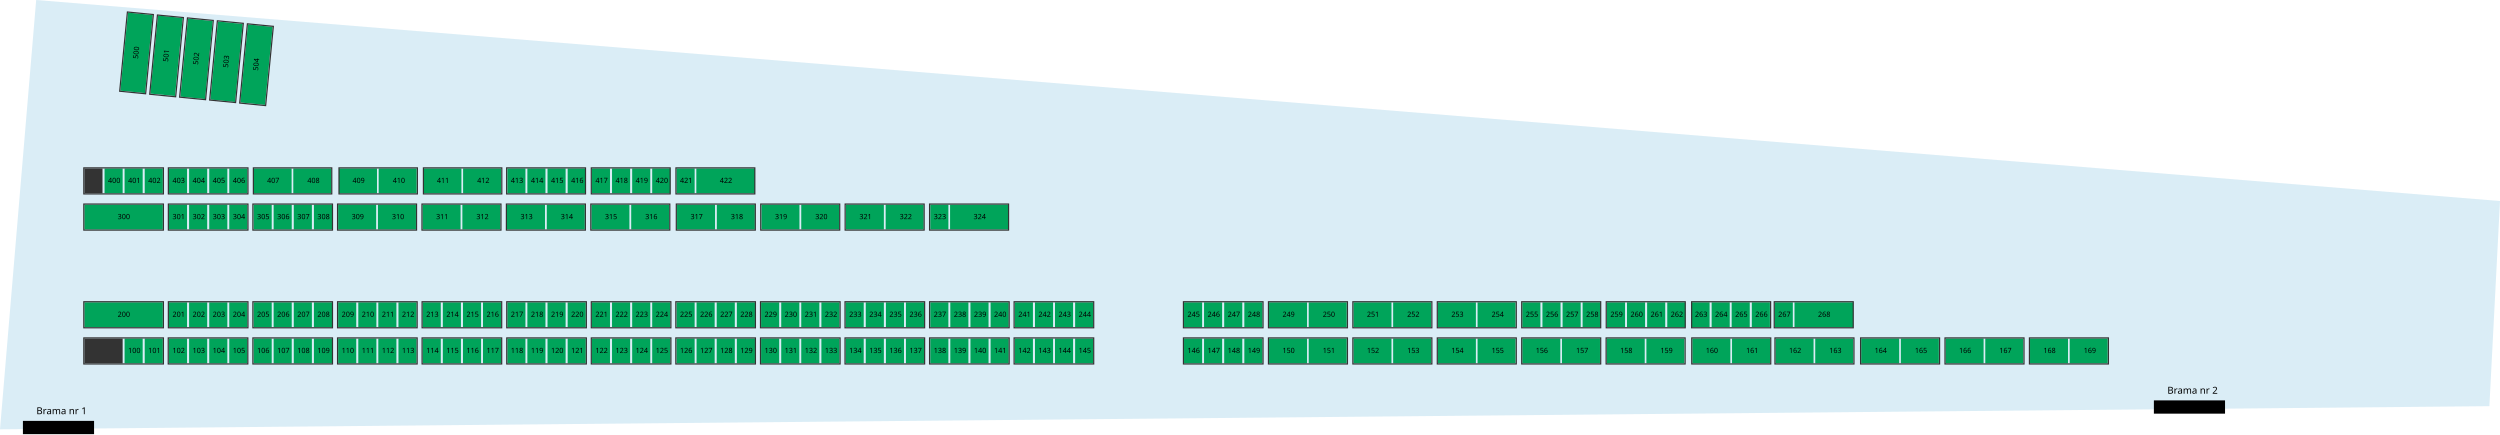
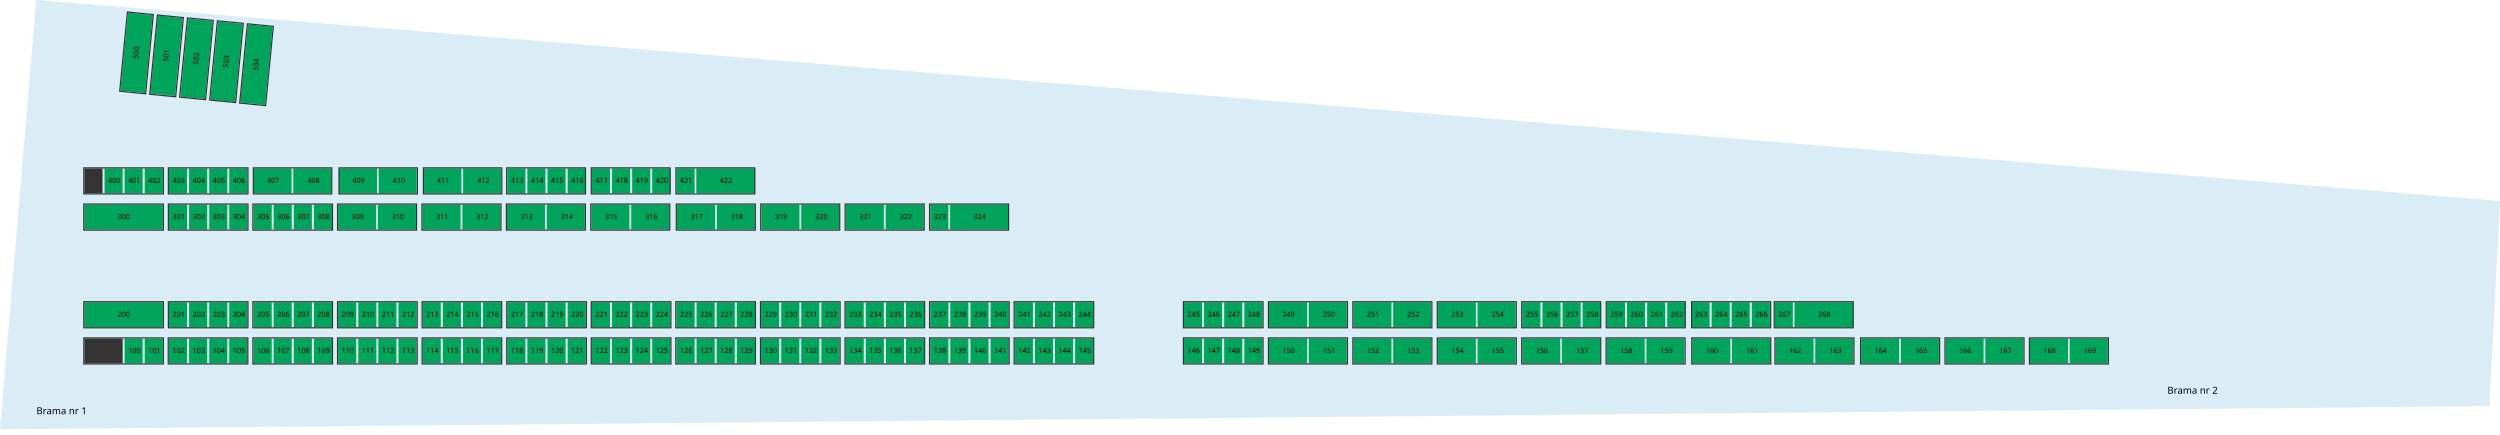
<svg xmlns="http://www.w3.org/2000/svg" version="1.1" id="Warstwa_1" x="0px" y="0px" viewBox="0 0 2073 360" style="enable-background:new 0 0 2073 360;" xml:space="preserve">
  <style type="text/css">
	.st0{fill:#DAEDF6;}
- 
+ 	.st1{fill:transparent;}
	.st2{font-family:'MyriadPro-Regular';}
	.st3{font-size:8px;}
	.st4{fill:#00a45a;}
	.st5{font-size:6px;}
	.st6{fill:#333333;}
	.st7{fill:#00a45a;}


	.st10{fill:#00a45a;}
	.st11{fill:#906090;}
</style>
  <polygon id="tło" class="st0" points="30,0 0,356 2064.2,336.8 2073,166.7 " />
  <g id="Brama_1">
    <g>
      <rect x="19" y="349" class="st1" width="59" height="11" />
    </g>
    <text transform="matrix(1 0 0 1 30.1724 343.4627)" class="st2 st3">Brama nr 1</text>
  </g>
  <g id="Brama_2">
    <g>
      <rect x="1786" y="332" class="st1" width="59" height="11" />
    </g>
    <text transform="matrix(1 0 0 1 1797.172 326.4627)" class="st2 st3">Brama nr 2</text>
  </g>
  <g id="kontenery">
    <g id="_100">
      <g id="100" class="storage">
        <rect x="103.3" y="280.7" class="st4" width="15" height="20.6" />
        <text transform="matrix(1 0 0 1 106.2164 292.73)" class="st2 st5">100</text>
      </g>
      <g id="101" class="storage">
        <rect x="120" y="280.7" class="st4" width="15" height="20.6" />
        <text transform="matrix(1 0 0 1 122.8831 292.73)" class="st2 st5">101</text>
      </g>
      <g id="102" class="storage">
        <rect x="140.1" y="280.7" class="st4" width="15" height="20.6" />
        <text transform="matrix(1 0 0 1 143.0194 292.73)" class="st2 st5">102</text>
      </g>
      <g id="103" class="storage">
        <rect x="156.8" y="280.7" class="st4" width="15" height="20.6" />
        <text transform="matrix(1 0 0 1 159.6861 292.73)" class="st2 st5">103</text>
      </g>
      <g id="104" class="storage">
        <rect x="173.5" y="280.7" class="st4" width="15" height="20.6" />
        <text transform="matrix(1 0 0 1 176.3527 292.73)" class="st2 st5">104</text>
      </g>
      <g id="105" class="storage">
        <rect x="190.1" y="280.7" class="st4" width="15" height="20.6" />
        <text transform="matrix(1 0 0 1 193.0194 292.73)" class="st2 st5">105</text>
      </g>
      <g id="106" class="storage">
        <rect x="210.3" y="280.7" class="st4" width="15" height="20.6" />
        <text transform="matrix(1 0 0 1 213.1558 292.73)" class="st2 st5">106</text>
      </g>
      <g id="107" class="storage">
        <rect x="226.9" y="280.7" class="st4" width="15" height="20.6" />
        <text transform="matrix(1 0 0 1 229.8224 292.73)" class="st2 st5">107</text>
      </g>
      <g id="108" class="storage">
        <rect x="243.6" y="280.7" class="st4" width="15" height="20.6" />
        <text transform="matrix(1 0 0 1 246.4891 292.73)" class="st2 st5">108</text>
      </g>
      <g id="109" class="storage">
        <rect x="260.3" y="280.7" class="st4" width="15" height="20.6" />
        <text transform="matrix(1 0 0 1 263.1558 292.73)" class="st2 st5">109</text>
      </g>
      <g id="110" class="storage">
        <rect x="280.4" y="280.7" class="st4" width="15" height="20.6" />
        <text transform="matrix(1 0 0 1 283.2921 292.73)" class="st2 st5">110</text>
      </g>
      <g id="111" class="storage">
        <rect x="297.1" y="280.7" class="st4" width="15" height="20.6" />
        <text transform="matrix(1 0 0 1 299.9588 292.73)" class="st2 st5">111</text>
      </g>
      <g id="112" class="storage">
        <rect x="313.7" y="280.7" class="st4" width="15" height="20.6" />
        <text transform="matrix(1 0 0 1 316.6255 292.73)" class="st2 st5">112</text>
      </g>
      <g id="113" class="storage">
        <rect x="330.4" y="280.7" class="st4" width="15" height="20.6" />
        <text transform="matrix(1 0 0 1 333.2921 292.73)" class="st2 st5">113</text>
      </g>
      <g id="114" class="storage">
        <rect x="350.5" y="280.7" class="st4" width="15" height="20.6" />
        <text transform="matrix(1 0 0 1 353.4285 292.73)" class="st2 st5">114</text>
      </g>
      <g id="115" class="storage">
        <rect x="367.2" y="280.7" class="st4" width="15" height="20.6" />
        <text transform="matrix(1 0 0 1 370.0952 292.73)" class="st2 st5">115</text>
      </g>
      <g id="116" class="storage">
        <rect x="383.9" y="280.7" class="st4" width="15" height="20.6" />
        <text transform="matrix(1 0 0 1 386.7618 292.73)" class="st2 st5">116</text>
      </g>
      <g id="117" class="storage">
        <rect x="400.5" y="280.7" class="st4" width="15" height="20.6" />
        <text transform="matrix(1 0 0 1 403.4285 292.73)" class="st2 st5">117</text>
      </g>
      <g id="118" class="storage">
        <rect x="420.7" y="280.7" class="st4" width="15" height="20.6" />
        <text transform="matrix(1 0 0 1 423.5649 292.73)" class="st2 st5">118</text>
      </g>
      <g id="119" class="storage">
        <rect x="437.3" y="280.7" class="st4" width="15" height="20.6" />
        <text transform="matrix(1 0 0 1 440.2315 292.73)" class="st2 st5">119</text>
      </g>
      <g id="120" class="storage">
        <rect x="454" y="280.7" class="st4" width="15" height="20.6" />
        <text transform="matrix(1 0 0 1 456.8982 292.73)" class="st2 st5">120</text>
      </g>
      <g id="121" class="storage">
        <rect x="470.7" y="280.7" class="st4" width="15" height="20.6" />
        <text transform="matrix(1 0 0 1 473.5649 292.73)" class="st2 st5">121</text>
      </g>
      <g id="122" class="storage">
        <rect x="490.8" y="280.7" class="st4" width="15" height="20.6" />
        <text transform="matrix(1 0 0 1 493.7012 292.73)" class="st2 st5">122</text>
      </g>
      <g id="123" class="storage">
        <rect x="507.5" y="280.7" class="st4" width="15" height="20.6" />
        <text transform="matrix(1 0 0 1 510.3679 292.73)" class="st2 st5">123</text>
      </g>
      <g id="124" class="storage">
        <rect x="524.2" y="280.7" class="st4" width="15" height="20.6" />
        <text transform="matrix(1 0 0 1 527.0345 292.73)" class="st2 st5">124</text>
      </g>
      <g id="125" class="storage">
        <rect x="540.8" y="280.7" class="st4" width="15" height="20.6" />
        <text transform="matrix(1 0 0 1 543.7012 292.73)" class="st2 st5">125</text>
      </g>
      <g id="126" class="storage">
        <rect x="561" y="280.7" class="st4" width="15" height="20.6" />
        <text transform="matrix(1 0 0 1 563.8376 292.73)" class="st2 st5">126</text>
      </g>
      <g id="127" class="storage">
        <rect x="577.6" y="280.7" class="st4" width="15" height="20.6" />
        <text transform="matrix(1 0 0 1 580.5042 292.73)" class="st2 st5">127</text>
      </g>
      <g id="128" class="storage">
        <rect x="594.3" y="280.7" class="st4" width="15" height="20.6" />
        <text transform="matrix(1 0 0 1 597.1709 292.73)" class="st2 st5">128</text>
      </g>
      <g id="129" class="storage">
        <rect x="611" y="280.7" class="st4" width="15" height="20.6" />
        <text transform="matrix(1 0 0 1 613.8376 292.73)" class="st2 st5">129</text>
      </g>
      <g id="130" class="storage">
        <rect x="631.1" y="280.7" class="st4" width="15" height="20.6" />
        <text transform="matrix(1 0 0 1 633.9739 292.73)" class="st2 st5">130</text>
      </g>
      <g id="131" class="storage">
        <rect x="647.8" y="280.7" class="st4" width="15" height="20.6" />
        <text transform="matrix(1 0 0 1 650.6406 292.73)" class="st2 st5">131</text>
      </g>
      <g id="132" class="storage">
        <rect x="664.4" y="280.7" class="st4" width="15" height="20.6" />
        <text transform="matrix(1 0 0 1 667.3073 292.73)" class="st2 st5">132</text>
      </g>
      <g id="133" class="storage">
        <rect x="681.1" y="280.7" class="st4" width="15" height="20.6" />
        <text transform="matrix(1 0 0 1 683.9739 292.73)" class="st2 st5">133</text>
      </g>
      <g id="134" class="storage">
        <rect x="701.2" y="280.7" class="st4" width="15" height="20.6" />
        <text transform="matrix(1 0 0 1 704.1104 292.73)" class="st2 st5">134</text>
      </g>
      <g id="135" class="storage">
        <rect x="717.9" y="280.7" class="st4" width="15" height="20.6" />
        <text transform="matrix(1 0 0 1 720.777 292.73)" class="st2 st5">135</text>
      </g>
      <g id="136" class="storage">
        <rect x="734.6" y="280.7" class="st4" width="15" height="20.6" />
        <text transform="matrix(1 0 0 1 737.4437 292.73)" class="st2 st5">136</text>
      </g>
      <g id="137" class="storage">
        <rect x="751.2" y="280.7" class="st4" width="15" height="20.6" />
        <text transform="matrix(1 0 0 1 754.1104 292.73)" class="st2 st5">137</text>
      </g>
      <g id="138" class="storage">
        <rect x="771.4" y="280.7" class="st4" width="15" height="20.6" />
        <text transform="matrix(1 0 0 1 774.2466 292.73)" class="st2 st5">138</text>
      </g>
      <g id="139" class="storage">
        <rect x="788" y="280.7" class="st4" width="15" height="20.6" />
        <text transform="matrix(1 0 0 1 790.9133 292.73)" class="st2 st5">139</text>
      </g>
      <g id="140" class="storage">
        <rect x="804.7" y="280.7" class="st4" width="15" height="20.6" />
        <text transform="matrix(1 0 0 1 807.58 292.73)" class="st2 st5">140</text>
      </g>
      <g id="141" class="storage">
        <rect x="821.4" y="280.7" class="st4" width="15" height="20.6" />
        <text transform="matrix(1 0 0 1 824.2466 292.73)" class="st2 st5">141</text>
      </g>
      <g id="142" class="storage">
        <rect x="841.5" y="280.7" class="st4" width="15" height="20.6" />
        <text transform="matrix(1 0 0 1 844.3831 292.73)" class="st2 st5">142</text>
      </g>
      <g id="143" class="storage">
        <rect x="858.2" y="280.7" class="st4" width="15" height="20.6" />
        <text transform="matrix(1 0 0 1 861.0497 292.73)" class="st2 st5">143</text>
      </g>
      <g id="144" class="storage">
        <rect x="874.8" y="280.7" class="st4" width="15" height="20.6" />
        <text transform="matrix(1 0 0 1 877.7164 292.73)" class="st2 st5">144</text>
      </g>
      <g id="145" class="storage">
        <rect x="891.5" y="280.7" class="st4" width="15" height="20.6" />
        <text transform="matrix(1 0 0 1 894.3831 292.73)" class="st2 st5">145</text>
      </g>
      <g id="146" class="storage">
        <rect x="981.8" y="280.7" class="st4" width="15" height="20.6" />
        <text transform="matrix(1 0 0 1 984.6558 292.73)" class="st2 st5">146</text>
      </g>
      <g id="147" class="storage">
        <rect x="998.4" y="280.7" class="st4" width="15" height="20.6" />
        <text transform="matrix(1 0 0 1 1001.322 292.73)" class="st2 st5">147</text>
      </g>
      <g id="148" class="storage">
        <rect x="1015.1" y="280.7" class="st4" width="15" height="20.6" />
        <text transform="matrix(1 0 0 1 1017.989 292.73)" class="st2 st5">148</text>
      </g>
      <g id="149" class="storage">
        <rect x="1031.8" y="280.7" class="st4" width="15" height="20.6" />
        <text transform="matrix(1 0 0 1 1034.656 292.73)" class="st2 st5">149</text>
      </g>
      <g id="150" class="storage">
        <rect x="1052.3" y="280.7" class="st4" width="31.5" height="20.6" />
        <text transform="matrix(0.9816 0 0 1 1063.468 292.7305)" class="st2 st5">150</text>
      </g>
      <g id="151" class="storage">
        <rect x="1085.2" y="280.7" class="st4" width="31.5" height="20.6" />
        <text transform="matrix(0.9872 0 0 1 1096.846 292.7305)" class="st2 st5">151</text>
      </g>
      <g id="152" class="storage">
        <rect x="1122.3" y="280.7" class="st4" width="31.5" height="20.6" />
        <text transform="matrix(0.9816 0 0 1 1133.468 292.7305)" class="st2 st5">152</text>
      </g>
      <g id="153" class="storage">
        <rect x="1155.2" y="280.7" class="st4" width="31.5" height="20.6" />
        <text transform="matrix(0.9872 0 0 1 1166.846 292.7305)" class="st2 st5">153</text>
      </g>
      <g id="154" class="storage">
        <rect x="1192.3" y="280.7" class="st4" width="31.5" height="20.6" />
        <text transform="matrix(0.9816 0 0 1 1203.468 292.7305)" class="st2 st5">154</text>
      </g>
      <g id="155" class="storage">
        <rect x="1225.2" y="280.7" class="st4" width="31.5" height="20.6" />
        <text transform="matrix(0.9872 0 0 1 1236.846 292.7305)" class="st2 st5">155</text>
      </g>
      <g id="156" class="storage">
        <rect x="1262.3" y="280.7" class="st4" width="31.5" height="20.6" />
        <text transform="matrix(0.9816 0 0 1 1273.468 292.7305)" class="st2 st5">156</text>
      </g>
      <g id="157" class="storage">
        <rect x="1295.2" y="280.7" class="st4" width="31.5" height="20.6" />
        <text transform="matrix(0.9872 0 0 1 1306.846 292.7305)" class="st2 st5">157</text>
      </g>
      <g id="158" class="storage">
        <rect x="1332.3" y="280.7" class="st4" width="31.5" height="20.6" />
        <text transform="matrix(0.9816 0 0 1 1343.468 292.7305)" class="st2 st5">158</text>
      </g>
      <g id="159" class="storage">
        <rect x="1365.2" y="280.7" class="st4" width="31.5" height="20.6" />
        <text transform="matrix(0.9872 0 0 1 1376.846 292.7305)" class="st2 st5">159</text>
      </g>
      <g id="160" class="storage">
        <rect x="1403.3" y="280.7" class="st4" width="31.5" height="20.6" />
        <text transform="matrix(0.9816 0 0 1 1414.468 292.7305)" class="st2 st5">160</text>
      </g>
      <g id="161" class="storage">
        <rect x="1436.2" y="280.7" class="st4" width="31.5" height="20.6" />
        <text transform="matrix(0.9872 0 0 1 1447.846 292.7305)" class="st2 st5">161</text>
      </g>
      <g id="162" class="storage">
        <rect x="1472.3" y="280.7" class="st4" width="31.5" height="20.6" />
        <text transform="matrix(0.9816 0 0 1 1483.468 292.7305)" class="st2 st5">162</text>
      </g>
      <g id="163" class="storage">
        <rect x="1505.2" y="280.7" class="st4" width="31.5" height="20.6" />
        <text transform="matrix(0.9872 0 0 1 1516.846 292.7305)" class="st2 st5">163</text>
      </g>
      <g id="164" class="storage">
        <rect x="1543.3" y="280.7" class="st4" width="31.5" height="20.6" />
        <text transform="matrix(0.9816 0 0 1 1554.468 292.7305)" class="st2 st5">164</text>
      </g>
      <g id="165" class="storage">
        <rect x="1576.2" y="280.7" class="st4" width="31.5" height="20.6" />
        <text transform="matrix(0.9872 0 0 1 1587.846 292.7305)" class="st2 st5">165</text>
      </g>
      <g id="166" class="storage">
        <rect x="1613.3" y="280.7" class="st4" width="31.5" height="20.6" />
        <text transform="matrix(0.9816 0 0 1 1624.468 292.7305)" class="st2 st5">166</text>
      </g>
      <g id="167" class="storage">
        <rect x="1646.2" y="280.7" class="st4" width="31.5" height="20.6" />
        <text transform="matrix(0.9872 0 0 1 1657.846 292.7305)" class="st2 st5">167</text>
      </g>
      <g id="168" class="storage">
        <rect x="1683.3" y="280.7" class="st4" width="31.5" height="20.6" />
        <text transform="matrix(0.9816 0 0 1 1694.468 292.7305)" class="st2 st5">168</text>
      </g>
      <g id="169" class="storage">
        <rect x="1716.2" y="280.7" class="st4" width="31.5" height="20.6" />
        <text transform="matrix(0.9872 0 0 1 1727.846 292.7305)" class="st2 st5">169</text>
      </g>
      <g id="SERWIS_100">
        <rect x="70" y="280.7" class="st6" width="31.7" height="20.6" />
      </g>
    </g>
    <g id="_200">
      <g id="200" class="storage">
        <rect x="70" y="250.7" class="st4" width="65" height="20.6" />
        <text transform="matrix(1 0 0 1 97.5497 262.73)" class="st2 st5">200</text>
      </g>
      <g id="201" class="storage">
        <rect x="140.1" y="250.7" class="st4" width="15" height="20.6" />
        <text transform="matrix(1 0 0 1 143.0194 262.73)" class="st2 st5">201</text>
      </g>
      <g id="202" class="storage">
        <rect x="156.8" y="250.7" class="st4" width="15" height="20.6" />
        <text transform="matrix(1 0 0 1 159.6861 262.73)" class="st2 st5">202</text>
      </g>
      <g id="203" class="storage">
        <rect x="173.5" y="250.7" class="st4" width="15" height="20.6" />
        <text transform="matrix(1 0 0 1 176.3527 262.73)" class="st2 st5">203</text>
      </g>
      <g id="204" class="storage">
        <rect x="190.1" y="250.7" class="st4" width="15" height="20.6" />
        <text transform="matrix(1 0 0 1 193.0194 262.73)" class="st2 st5">204</text>
      </g>
      <g id="205" class="storage">
        <rect x="210.3" y="250.7" class="st4" width="15" height="20.6" />
        <text transform="matrix(1 0 0 1 213.1558 262.73)" class="st2 st5">205</text>
      </g>
      <g id="206" class="storage">
        <rect x="226.9" y="250.7" class="st4" width="15" height="20.6" />
        <text transform="matrix(1 0 0 1 229.8224 262.73)" class="st2 st5">206</text>
      </g>
      <g id="207" class="storage">
        <rect x="243.6" y="250.7" class="st4" width="15" height="20.6" />
        <text transform="matrix(1 0 0 1 246.4891 262.73)" class="st2 st5">207</text>
      </g>
      <g id="208" class="storage">
        <rect x="260.3" y="250.7" class="st4" width="15" height="20.6" />
        <text transform="matrix(1 0 0 1 263.1558 262.73)" class="st2 st5">208</text>
      </g>
      <g id="209" class="storage">
        <rect x="280.4" y="250.7" class="st4" width="15" height="20.6" />
        <text transform="matrix(1 0 0 1 283.2921 262.73)" class="st2 st5">209</text>
      </g>
      <g id="210" class="storage">
        <rect x="297.1" y="250.7" class="st4" width="15" height="20.6" />
        <text transform="matrix(1 0 0 1 299.9588 262.73)" class="st2 st5">210</text>
      </g>
      <g id="211" class="storage">
        <rect x="313.7" y="250.7" class="st4" width="15" height="20.6" />
        <text transform="matrix(1 0 0 1 316.6255 262.73)" class="st2 st5">211</text>
      </g>
      <g id="212" class="storage">
        <rect x="330.4" y="250.7" class="st4" width="15" height="20.6" />
        <text transform="matrix(1 0 0 1 333.2921 262.73)" class="st2 st5">212</text>
      </g>
      <g id="213" class="storage">
        <rect x="350.5" y="250.7" class="st4" width="15" height="20.6" />
        <text transform="matrix(1 0 0 1 353.4285 262.73)" class="st2 st5">213</text>
      </g>
      <g id="214" class="storage">
        <rect x="367.2" y="250.7" class="st4" width="15" height="20.6" />
        <text transform="matrix(1 0 0 1 370.0952 262.73)" class="st2 st5">214</text>
      </g>
      <g id="215" class="storage">
        <rect x="383.9" y="250.7" class="st4" width="15" height="20.6" />
        <text transform="matrix(1 0 0 1 386.7618 262.73)" class="st2 st5">215</text>
      </g>
      <g id="216" class="storage">
        <rect x="400.5" y="250.7" class="st4" width="15" height="20.6" />
        <text transform="matrix(1 0 0 1 403.4285 262.73)" class="st2 st5">216</text>
      </g>
      <g id="217" class="storage">
        <rect x="420.7" y="250.7" class="st4" width="15" height="20.6" />
        <text transform="matrix(1 0 0 1 423.5649 262.73)" class="st2 st5">217</text>
      </g>
      <g id="218" class="storage">
        <rect x="437.3" y="250.7" class="st4" width="15" height="20.6" />
        <text transform="matrix(1 0 0 1 440.2315 262.73)" class="st2 st5">218</text>
      </g>
      <g id="219" class="storage">
        <rect x="454" y="250.7" class="st4" width="15" height="20.6" />
        <text transform="matrix(1 0 0 1 456.8982 262.73)" class="st2 st5">219</text>
      </g>
      <g id="220" class="storage">
        <rect x="470.7" y="250.7" class="st4" width="15" height="20.6" />
        <text transform="matrix(1 0 0 1 473.5649 262.73)" class="st2 st5">220</text>
      </g>
      <g id="221" class="storage">
        <rect x="490.8" y="250.7" class="st4" width="15" height="20.6" />
        <text transform="matrix(1 0 0 1 493.7012 262.73)" class="st2 st5">221</text>
      </g>
      <g id="222" class="storage">
        <rect x="507.5" y="250.7" class="st4" width="15" height="20.6" />
        <text transform="matrix(1 0 0 1 510.3679 262.73)" class="st2 st5">222</text>
      </g>
      <g id="223" class="storage">
        <rect x="524.2" y="250.7" class="st4" width="15" height="20.6" />
        <text transform="matrix(1 0 0 1 527.0345 262.73)" class="st2 st5">223</text>
      </g>
      <g id="224" class="storage">
        <rect x="540.8" y="250.7" class="st4" width="15" height="20.6" />
        <text transform="matrix(1 0 0 1 543.7012 262.73)" class="st2 st5">224</text>
      </g>
      <g id="225" class="storage">
        <rect x="561" y="250.7" class="st4" width="15" height="20.6" />
        <text transform="matrix(1 0 0 1 563.8376 262.73)" class="st2 st5">225</text>
      </g>
      <g id="226" class="storage">
        <rect x="577.6" y="250.7" class="st4" width="15" height="20.6" />
        <text transform="matrix(1 0 0 1 580.5042 262.73)" class="st2 st5">226</text>
      </g>
      <g id="227" class="storage">
        <rect x="594.3" y="250.7" class="st4" width="15" height="20.6" />
        <text transform="matrix(1 0 0 1 597.1709 262.73)" class="st2 st5">227</text>
      </g>
      <g id="228" class="storage">
        <rect x="611" y="250.7" class="st4" width="15" height="20.6" />
        <text transform="matrix(1 0 0 1 613.8376 262.73)" class="st2 st5">228</text>
      </g>
      <g id="229" class="storage">
        <rect x="631.1" y="250.7" class="st4" width="15" height="20.6" />
        <text transform="matrix(1 0 0 1 633.9739 262.73)" class="st2 st5">229</text>
      </g>
      <g id="230" class="storage">
        <rect x="647.8" y="250.7" class="st4" width="15" height="20.6" />
        <text transform="matrix(1 0 0 1 650.6406 262.73)" class="st2 st5">230</text>
      </g>
      <g id="231" class="storage">
        <rect x="664.4" y="250.7" class="st4" width="15" height="20.6" />
        <text transform="matrix(1 0 0 1 667.3073 262.73)" class="st2 st5">231</text>
      </g>
      <g id="232" class="storage">
        <rect x="681.1" y="250.7" class="st4" width="15" height="20.6" />
        <text transform="matrix(1 0 0 1 683.9739 262.73)" class="st2 st5">232</text>
      </g>
      <g id="233" class="storage">
        <rect x="701.2" y="250.7" class="st4" width="15" height="20.6" />
        <text transform="matrix(1 0 0 1 704.1104 262.73)" class="st2 st5">233</text>
      </g>
      <g id="234" class="storage">
        <rect x="717.9" y="250.7" class="st4" width="15" height="20.6" />
        <text transform="matrix(1 0 0 1 720.777 262.73)" class="st2 st5">234</text>
      </g>
      <g id="235" class="storage">
        <rect x="734.6" y="250.7" class="st4" width="15" height="20.6" />
        <text transform="matrix(1 0 0 1 737.4437 262.73)" class="st2 st5">235</text>
      </g>
      <g id="236" class="storage">
        <rect x="751.2" y="250.7" class="st4" width="15" height="20.6" />
        <text transform="matrix(1 0 0 1 754.1104 262.73)" class="st2 st5">236</text>
      </g>
      <g id="237" class="storage">
        <rect x="771.4" y="250.7" class="st4" width="15" height="20.6" />
        <text transform="matrix(1 0 0 1 774.2466 262.73)" class="st2 st5">237</text>
      </g>
      <g id="238" class="storage">
        <rect x="788" y="250.7" class="st4" width="15" height="20.6" />
        <text transform="matrix(1 0 0 1 790.9133 262.73)" class="st2 st5">238</text>
      </g>
      <g id="239" class="storage">
        <rect x="804.7" y="250.7" class="st4" width="15" height="20.6" />
        <text transform="matrix(1 0 0 1 807.58 262.73)" class="st2 st5">239</text>
      </g>
      <g id="240" class="storage">
        <rect x="821.4" y="250.7" class="st4" width="15" height="20.6" />
        <text transform="matrix(1 0 0 1 824.2466 262.73)" class="st2 st5">240</text>
      </g>
      <g id="241" class="storage">
        <rect x="841.5" y="250.7" class="st4" width="15" height="20.6" />
        <text transform="matrix(1 0 0 1 844.3831 262.73)" class="st2 st5">241</text>
      </g>
      <g id="242" class="storage">
        <rect x="858.2" y="250.7" class="st4" width="15" height="20.6" />
        <text transform="matrix(1 0 0 1 861.0497 262.73)" class="st2 st5">242</text>
      </g>
      <g id="243" class="storage">
        <rect x="874.8" y="250.7" class="st4" width="15" height="20.6" />
        <text transform="matrix(1 0 0 1 877.7164 262.73)" class="st2 st5">243</text>
      </g>
      <g id="244" class="storage">
        <rect x="891.5" y="250.7" class="st4" width="15" height="20.6" />
        <text transform="matrix(1 0 0 1 894.3831 262.73)" class="st2 st5">244</text>
      </g>
      <g id="245" class="storage">
        <rect x="981.8" y="250.7" class="st4" width="15" height="20.6" />
        <text transform="matrix(1 0 0 1 984.6558 262.73)" class="st2 st5">245</text>
      </g>
      <g id="246" class="storage">
        <rect x="998.4" y="250.7" class="st4" width="15" height="20.6" />
        <text transform="matrix(1 0 0 1 1001.322 262.73)" class="st2 st5">246</text>
      </g>
      <g id="247" class="storage">
        <rect x="1015.1" y="250.7" class="st4" width="15" height="20.6" />
        <text transform="matrix(1 0 0 1 1017.989 262.73)" class="st2 st5">247</text>
      </g>
      <g id="248" class="storage">
        <rect x="1031.8" y="250.7" class="st4" width="15" height="20.6" />
        <text transform="matrix(1 0 0 1 1034.656 262.73)" class="st2 st5">248</text>
      </g>
      <g id="249" class="storage">
        <rect x="1052.3" y="250.7" class="st4" width="31.5" height="20.6" />
        <text transform="matrix(0.9816 0 0 1 1063.468 262.7305)" class="st2 st5">249</text>
      </g>
      <g id="250" class="storage">
        <rect x="1085.2" y="250.7" class="st4" width="31.5" height="20.6" />
        <text transform="matrix(0.9872 0 0 1 1096.846 262.7305)" class="st2 st5">250</text>
      </g>
      <g id="251" class="storage">
        <rect x="1122.3" y="250.7" class="st4" width="31.5" height="20.6" />
        <text transform="matrix(0.9816 0 0 1 1133.468 262.7305)" class="st2 st5">251</text>
      </g>
      <g id="252" class="storage">
        <rect x="1155.2" y="250.7" class="st4" width="31.5" height="20.6" />
        <text transform="matrix(0.9872 0 0 1 1166.846 262.7305)" class="st2 st5">252</text>
      </g>
      <g id="253" class="storage">
        <rect x="1192.3" y="250.7" class="st4" width="31.5" height="20.6" />
        <text transform="matrix(0.9816 0 0 1 1203.468 262.7305)" class="st2 st5">253</text>
      </g>
      <g id="254" class="storage">
        <rect x="1225.2" y="250.7" class="st4" width="31.5" height="20.6" />
        <text transform="matrix(0.9872 0 0 1 1236.846 262.7305)" class="st2 st5">254</text>
      </g>
      <g id="255" class="storage">
        <rect x="1262.3" y="250.7" class="st4" width="15" height="20.6" />
        <text transform="matrix(1 0 0 1 1265.201 262.73)" class="st2 st5">255</text>
      </g>
      <g id="256" class="storage">
        <rect x="1279" y="250.7" class="st4" width="15" height="20.6" />
        <text transform="matrix(1 0 0 1 1281.868 262.73)" class="st2 st5">256</text>
      </g>
      <g id="257" class="storage">
        <rect x="1295.7" y="250.7" class="st4" width="15" height="20.6" />
        <text transform="matrix(1 0 0 1 1298.534 262.73)" class="st2 st5">257</text>
      </g>
      <g id="258" class="storage">
        <rect x="1312.3" y="250.7" class="st4" width="15" height="20.6" />
        <text transform="matrix(1 0 0 1 1315.201 262.73)" class="st2 st5">258</text>
      </g>
      <g id="259" class="storage">
        <rect x="1332.5" y="250.7" class="st4" width="15" height="20.6" />
        <text transform="matrix(1 0 0 1 1335.338 262.73)" class="st2 st5">259</text>
      </g>
      <g id="260" class="storage">
        <rect x="1349.1" y="250.7" class="st4" width="15" height="20.6" />
        <text transform="matrix(1 0 0 1 1352.004 262.73)" class="st2 st5">260</text>
      </g>
      <g id="261" class="storage">
        <rect x="1365.8" y="250.7" class="st4" width="15" height="20.6" />
        <text transform="matrix(1 0 0 1 1368.671 262.73)" class="st2 st5">261</text>
      </g>
      <g id="262" class="storage">
        <rect x="1382.5" y="250.7" class="st4" width="15" height="20.6" />
        <text transform="matrix(1 0 0 1 1385.338 262.73)" class="st2 st5">262</text>
      </g>
      <g id="263" class="storage">
        <rect x="1402.6" y="250.7" class="st4" width="15" height="20.6" />
        <text transform="matrix(1 0 0 1 1405.474 262.73)" class="st2 st5">263</text>
      </g>
      <g id="264" class="storage">
        <rect x="1419.3" y="250.7" class="st4" width="15" height="20.6" />
        <text transform="matrix(1 0 0 1 1422.141 262.73)" class="st2 st5">264</text>
      </g>
      <g id="265" class="storage">
        <rect x="1435.9" y="250.7" class="st4" width="15" height="20.6" />
        <text transform="matrix(1 0 0 1 1438.807 262.73)" class="st2 st5">265</text>
      </g>
      <g id="266" class="storage">
        <rect x="1452.6" y="250.7" class="st4" width="15" height="20.6" />
        <text transform="matrix(1 0 0 1 1455.474 262.73)" class="st2 st5">266</text>
      </g>
      <g id="267" class="storage">
        <rect x="1471.6" y="250.7" class="st4" width="15" height="20.6" />
        <text transform="matrix(1 0 0 1 1474.474 262.73)" class="st2 st5">267</text>
      </g>
      <g id="268" class="storage">
        <rect x="1488" y="250.7" class="st4" width="48.6" height="20.6" />
        <text transform="matrix(1 0 0 1 1507.474 262.73)" class="st2 st5">268</text>
      </g>
    </g>
    <g id="_300">
      <g id="300" class="storage">
        <rect x="70" y="169.7" class="st7" width="65" height="20.6" />
        <text transform="matrix(1 0 0 1 97.5497 181.73)" class="st2 st5">300</text>
      </g>
      <g id="301" class="storage">
        <rect x="140.1" y="169.7" class="st7" width="15" height="20.6" />
        <text transform="matrix(1 0 0 1 143.0194 181.73)" class="st2 st5">301</text>
      </g>
      <g id="302" class="storage">
        <rect x="156.8" y="169.7" class="st7" width="15" height="20.6" />
        <text transform="matrix(1 0 0 1 159.6861 181.73)" class="st2 st5">302</text>
      </g>
      <g id="303" class="storage">
        <rect x="173.5" y="169.7" class="st7" width="15" height="20.6" />
        <text transform="matrix(1 0 0 1 176.3527 181.73)" class="st2 st5">303</text>
      </g>
      <g id="304" class="storage">
        <rect x="190.1" y="169.7" class="st7" width="15" height="20.6" />
        <text transform="matrix(1 0 0 1 193.0194 181.73)" class="st2 st5">304</text>
      </g>
      <g id="305" class="storage">
        <rect x="210.3" y="169.7" class="st7" width="15" height="20.6" />
        <text transform="matrix(1 0 0 1 213.1558 181.73)" class="st2 st5">305</text>
      </g>
      <g id="306" class="storage">
        <rect x="226.9" y="169.7" class="st7" width="15" height="20.6" />
        <text transform="matrix(1 0 0 1 229.8224 181.73)" class="st2 st5">306</text>
      </g>
      <g id="307" class="storage">
        <rect x="243.6" y="169.7" class="st7" width="15" height="20.6" />
        <text transform="matrix(1 0 0 1 246.4891 181.73)" class="st2 st5">307</text>
      </g>
      <g id="308" class="storage">
        <rect x="260.3" y="169.7" class="st7" width="15" height="20.6" />
        <text transform="matrix(1 0 0 1 263.1558 181.73)" class="st2 st5">308</text>
      </g>
      <g id="309" class="storage">
        <rect x="280.4" y="169.7" class="st7" width="31.5" height="20.6" />
        <text transform="matrix(0.9816 0 0 1 291.6274 181.7305)" class="st2 st5">309</text>
      </g>
      <g id="310" class="storage">
        <rect x="313.4" y="169.7" class="st4" width="31.5" height="20.6" />
        <text transform="matrix(0.9872 0 0 1 325.0048 181.7305)" class="st2 st5">310</text>
      </g>
      <g id="311" class="storage">
        <rect x="350.4" y="169.7" class="st4" width="31.5" height="20.6" />
        <text transform="matrix(0.9816 0 0 1 361.6274 181.7305)" class="st2 st5">311</text>
      </g>
      <g id="312" class="storage">
        <rect x="383.4" y="169.7" class="st4" width="31.5" height="20.6" />
        <text transform="matrix(0.9872 0 0 1 395.0048 181.7305)" class="st2 st5">312</text>
      </g>
      <g id="313" class="storage">
        <rect x="420.4" y="169.7" class="st4" width="31.5" height="20.6" />
        <text transform="matrix(0.9816 0 0 1 431.6274 181.7305)" class="st2 st5">313</text>
      </g>
      <g id="314" class="storage">
        <rect x="453.4" y="169.7" class="st4" width="31.5" height="20.6" />
        <text transform="matrix(0.9872 0 0 1 465.0048 181.7305)" class="st2 st5">314</text>
      </g>
      <g id="315" class="storage">
        <rect x="490.4" y="169.7" class="st4" width="31.5" height="20.6" />
        <text transform="matrix(0.9816 0 0 1 501.6274 181.7305)" class="st2 st5">315</text>
      </g>
      <g id="316" class="storage">
        <rect x="523.4" y="169.7" class="st4" width="31.5" height="20.6" />
        <text transform="matrix(0.9872 0 0 1 535.0048 181.7305)" class="st2 st5">316</text>
      </g>
      <g id="317" class="storage">
        <rect x="561.4" y="169.7" class="st4" width="31.5" height="20.6" />
        <text transform="matrix(0.9816 0 0 1 572.6274 181.7305)" class="st2 st5">317</text>
      </g>
      <g id="318" class="storage">
        <rect x="594.4" y="169.7" class="st4" width="31.5" height="20.6" />
        <text transform="matrix(0.9872 0 0 1 606.0048 181.7305)" class="st2 st5">318</text>
      </g>
      <g id="319" class="storage">
        <rect x="631.4" y="169.7" class="st4" width="31.5" height="20.6" />
        <text transform="matrix(0.9816 0 0 1 642.6274 181.7305)" class="st2 st5">319</text>
      </g>
      <g id="320" class="storage">
        <rect x="664.4" y="169.7" class="st4" width="31.5" height="20.6" />
        <text transform="matrix(0.9872 0 0 1 676.0048 181.7305)" class="st2 st5">320</text>
      </g>
      <g id="321" class="storage">
        <rect x="701.4" y="169.7" class="st4" width="31.5" height="20.6" />
        <text transform="matrix(0.9816 0 0 1 712.6274 181.7305)" class="st2 st5">321</text>
      </g>
      <g id="322" class="storage">
        <rect x="734.4" y="169.7" class="st4" width="31.5" height="20.6" />
        <text transform="matrix(0.9872 0 0 1 746.0048 181.7305)" class="st2 st5">322</text>
      </g>
      <g id="323" class="storage">
        <rect x="771.4" y="169.7" class="st4" width="15" height="20.6" />
        <text transform="matrix(1 0 0 1 774.2467 181.73)" class="st2 st5">323</text>
      </g>
      <g id="324" class="storage">
        <rect x="787.8" y="169.7" class="st4" width="48.6" height="20.6" />
        <text transform="matrix(1 0 0 1 807.2467 181.73)" class="st2 st5">324</text>
      </g>
    </g>
    <g id="_400">
      <g>
        <rect x="70" y="139.7" class="st6" width="15" height="20.6" />
      </g>
      <g id="400" class="storage">
        <rect x="86.7" y="139.7" class="st7" width="15" height="20.6" />
        <text transform="matrix(1 0 0 1 89.5497 151.73)" class="st2 st5">400</text>
      </g>
      <g id="401" class="storage">
        <rect x="103.3" y="139.7" class="st7" width="15" height="20.6" />
        <text transform="matrix(1 0 0 1 106.2164 151.73)" class="st2 st5">401</text>
      </g>
      <g id="402" class="storage">
        <rect x="120" y="139.7" class="st7" width="15" height="20.6" />
        <text transform="matrix(1 0 0 1 122.8831 151.73)" class="st2 st5">402</text>
      </g>
      <g id="403" class="storage">
        <rect x="140.1" y="139.7" class="st7" width="15" height="20.6" />
        <text transform="matrix(1 0 0 1 143.0194 151.73)" class="st2 st5">403</text>
      </g>
      <g id="404" class="storage">
        <rect x="156.8" y="139.7" class="st7" width="15" height="20.6" />
        <text transform="matrix(1 0 0 1 159.6861 151.73)" class="st2 st5">404</text>
      </g>
      <g id="405" class="storage">
        <rect x="173.5" y="139.7" class="st7" width="15" height="20.6" />
        <text transform="matrix(1 0 0 1 176.3527 151.73)" class="st2 st5">405</text>
      </g>
      <g id="406" class="storage">
        <rect x="190.1" y="139.7" class="st7" width="15" height="20.6" />
        <text transform="matrix(1 0 0 1 193.0194 151.73)" class="st2 st5">406</text>
      </g>
      <g id="407" class="storage">
        <rect x="210.3" y="139.7" class="st7" width="31.5" height="20.6" />
        <text transform="matrix(0.9816 0 0 1 221.491 151.7404)" class="st2 st5">407</text>
      </g>
      <g id="408" class="storage">
        <rect x="243.2" y="139.7" class="st7" width="31.5" height="20.6" />
        <text transform="matrix(0.9872 0 0 1 254.8685 151.7404)" class="st2 st5">408</text>
      </g>
      <g id="409" class="storage">
        <rect x="281.1" y="139.7" class="st7" width="31.5" height="20.6" />
        <text transform="matrix(0.9816 0 0 1 292.3091 151.7305)" class="st2 st5">409</text>
      </g>
      <g id="410" class="storage">
        <rect x="314" y="139.7" class="st4" width="31.5" height="20.6" />
        <text transform="matrix(0.9872 0 0 1 325.6866 151.7305)" class="st2 st5">410</text>
      </g>
      <g id="411" class="storage">
        <rect x="351.1" y="139.7" class="st4" width="31.5" height="20.6" />
        <text transform="matrix(0.9816 0 0 1 362.3091 151.7305)" class="st2 st5">411</text>
      </g>
      <g id="412" class="storage">
        <rect x="384" y="139.7" class="st4" width="31.5" height="20.6" />
        <text transform="matrix(0.9872 0 0 1 395.6866 151.7305)" class="st2 st5">412</text>
      </g>
      <g id="413" class="storage">
        <rect x="420.7" y="139.7" class="st4" width="15" height="20.6" />
        <text transform="matrix(1 0 0 1 423.5649 151.73)" class="st2 st5">413</text>
      </g>
      <g id="414" class="storage">
        <rect x="437.3" y="139.7" class="st4" width="15" height="20.6" />
        <text transform="matrix(1 0 0 1 440.2315 151.73)" class="st2 st5">414</text>
      </g>
      <g id="415" class="storage">
        <rect x="454" y="139.7" class="st4" width="15" height="20.6" />
        <text transform="matrix(1 0 0 1 456.8982 151.73)" class="st2 st5">415</text>
      </g>
      <g id="416" class="storage">
        <rect x="470.7" y="139.7" class="st4" width="15" height="20.6" />
        <text transform="matrix(1 0 0 1 473.5649 151.73)" class="st2 st5">416</text>
      </g>
      <g id="417" class="storage">
        <rect x="490.8" y="139.7" class="st4" width="15" height="20.6" />
        <text transform="matrix(1 0 0 1 493.7012 151.73)" class="st2 st5">417</text>
      </g>
      <g id="418" class="storage">
        <rect x="507.5" y="139.7" class="st4" width="15" height="20.6" />
        <text transform="matrix(1 0 0 1 510.3679 151.73)" class="st2 st5">418</text>
      </g>
      <g id="419" class="storage">
        <rect x="524.2" y="139.7" class="st4" width="15" height="20.6" />
        <text transform="matrix(1 0 0 1 527.0345 151.73)" class="st2 st5">419</text>
      </g>
      <g id="420" class="storage">
        <rect x="540.8" y="139.7" class="st4" width="15" height="20.6" />
        <text transform="matrix(1 0 0 1 543.7012 151.73)" class="st2 st5">420</text>
      </g>
      <g id="421" class="storage">
        <rect x="561" y="139.7" class="st4" width="15" height="20.6" />
        <text transform="matrix(1 0 0 1 563.8376 151.73)" class="st2 st5">421</text>
      </g>
      <g id="422" class="storage">
        <rect x="577.4" y="139.7" class="st4" width="48.6" height="20.6" />
        <text transform="matrix(1 0 0 1 596.8376 151.73)" class="st2 st5">422</text>
      </g>
    </g>
    <g id="_500">
      <g id="500" class="storage">
        <rect x="80.7" y="33.6" transform="matrix(9.761983e-02 -0.9952 0.9952 9.761983e-02 58.4727 152.2162)" class="st7" width="65" height="20.6" />
        <text transform="matrix(9.761983e-02 -0.9952 0.9952 9.761983e-02 114.4444 48.9625)" class="st2 st5">500</text>
      </g>
      <g id="501" class="storage">
        <rect x="105.6" y="36" transform="matrix(9.761983e-02 -0.9952 0.9952 9.761983e-02 78.4956 179.1802)" class="st7" width="65" height="20.6" />
        <text transform="matrix(9.761983e-02 -0.9952 0.9952 9.761983e-02 139.3249 51.403)" class="st2 st5">501</text>
      </g>
      <g id="502" class="storage">
        <rect x="130.4" y="38.5" transform="matrix(9.761983e-02 -0.9952 0.9952 9.761983e-02 98.5185 206.1442)" class="st7" width="65" height="20.6" />
        <text transform="matrix(9.761983e-02 -0.9952 0.9952 9.761983e-02 164.2055 53.8434)" class="st2 st5">502</text>
      </g>
      <g id="503" class="storage">
        <rect x="155.3" y="40.9" transform="matrix(9.761983e-02 -0.9952 0.9952 9.761983e-02 118.5414 233.1082)" class="st7" width="65" height="20.6" />
        <text transform="matrix(9.761983e-02 -0.9952 0.9952 9.761983e-02 189.0861 56.2838)" class="st2 st5">503</text>
      </g>
      <g id="504" class="storage">
        <rect x="180.2" y="43.3" transform="matrix(9.761983e-02 -0.9952 0.9952 9.761983e-02 138.5643 260.0722)" class="st7" width="65" height="20.6" />
        <text transform="matrix(9.761983e-02 -0.9952 0.9952 9.761983e-02 213.9667 58.7242)" class="st2 st5">504</text>
      </g>
    </g>
    <g>
      <g>
        <g>
          <path class="st6" d="M106.1,10.5l20.5,2l-6.3,64.7l-20.5-2L106.1,10.5 M105.2,9.4l-0.1,1l-6.3,64.7l-0.1,1l1,0.1l20.5,2l1,0.1      l0.1-1l6.3-64.7l0.1-1l-1-0.1l-20.5-2L105.2,9.4L105.2,9.4z" />
        </g>
      </g>
    </g>
    <g>
      <g>
        <g>
          <path class="st6" d="M131,13l20.5,2l-6.3,64.7l-20.5-2L131,13 M130.1,11.9l-0.1,1l-6.3,64.7l-0.1,1l1,0.1l20.5,2l1,0.1l0.1-1      l6.3-64.7l0.1-1l-1-0.1l-20.5-2L130.1,11.9L130.1,11.9z" />
        </g>
      </g>
    </g>
    <g>
      <g>
        <g>
          <path class="st6" d="M155.9,15.4l20.5,2L170,82.1l-20.5-2L155.9,15.4 M155,14.3l-0.1,1L148.5,80l-0.1,1l1,0.1l20.5,2l1,0.1l0.1-1      l6.3-64.7l0.1-1l-1-0.1l-20.5-2L155,14.3L155,14.3z" />
        </g>
      </g>
    </g>
    <g>
      <g>
        <g>
          <path class="st6" d="M180.7,17.8l20.5,2l-6.3,64.7l-20.5-2L180.7,17.8 M179.8,16.7l-0.1,1l-6.3,64.7l-0.1,1l1,0.1l20.5,2l1,0.1      l0.1-1l6.3-64.7l0.1-1l-1-0.1l-20.5-2L179.8,16.7L179.8,16.7z" />
        </g>
      </g>
    </g>
    <g>
      <g>
        <g>
          <path class="st6" d="M205.6,20.3l20.5,2L219.8,87l-20.5-2L205.6,20.3 M204.7,19.2l-0.1,1l-6.3,64.7l-0.1,1l1,0.1l20.5,2l1,0.1      l0.1-1l6.3-64.7l0.1-1l-1-0.1l-20.5-2L204.7,19.2L204.7,19.2z" />
        </g>
      </g>
    </g>
  </g>
  <g id="Strzałki">
    <g>
      <g>
-         <polygon class="st0 row200 row300" points="70,207.9 65,203 65,206 46,206 46,210 65,210 65,213    " />
-       </g>
-       <g>
-         <polygon class=" st0 row400 row500" points="47.9,186 43,191 46,191 46,210 50,210 50,191 53,191    " />
+         <polygon class="st1 row200 row300" points="70,207.9 65,203 65,206 46,206 46,210 65,210 65,213    " />
+       </g>
+       <g>
+         <polygon class=" st1 row400 row500" points="47.9,186 43,191 46,191 46,210 50,210 50,191 53,191    " />
      </g>
      <g>

		</g>
    </g>
    <g>
      <g>
-         <polygon class=" st0 row400 row500" points="70,116.9 65,112 65,115 46,115 46,119 65,119 65,122    " />
+         <polygon class=" st1 row400 row500" points="70,116.9 65,112 65,115 46,115 46,119 65,119 65,122    " />
      </g>
      <g>

		</g>
    </g>
    <g>
      <g>
-         <polygon class=" st0 row100" points="70,320.9 65,316 65,319 46,319 46,323 65,323 65,326    " />
-       </g>
-       <g>
-         <polygon class=" st0 row200 row300 row400 row500" points="47.9,299 43,304 46,304 46,323 50,323 50,304 53,304    " />
+         <polygon class=" st1 row100" points="70,320.9 65,316 65,319 46,319 46,323 65,323 65,326    " />
+       </g>
+       <g>
+         <polygon class=" st1 row200 row300 row400 row500" points="47.9,299 43,304 46,304 46,323 50,323 50,304 53,304    " />
      </g>
    </g>
  </g>
  <g>
    <g>
      <path class="st6" d="M135,169.7v20.6H70v-20.6H135 M136,168.7h-1H70h-1v1v20.6v1h1h65h1v-1v-20.6V168.7L136,168.7z" />
    </g>
  </g>
  <g>
    <g>
      <path class="st6" d="M135,250.7v20.6H70v-20.6H135 M136,249.7h-1H70h-1v1v20.6v1h1h65h1v-1v-20.6V249.7L136,249.7z" />
    </g>
  </g>
  <g>
    <g>
      <path class="st6" d="M135,280.7v20.6H70v-20.6H135 M136,279.7h-1H70h-1v1v20.6v1h1h65h1v-1v-20.6V279.7L136,279.7z" />
    </g>
  </g>
  <g>
    <g>
      <path class="st6" d="M205,280.7v20.6h-65v-20.6H205 M206,279.7h-1h-65h-1v1v20.6v1h1h65h1v-1v-20.6V279.7L206,279.7z" />
    </g>
  </g>
  <g>
    <g>
      <path class="st6" d="M205.1,169.7v20.6h-65v-20.6H205.1 M206.1,168.7h-1h-65h-1v1v20.6v1h1h65h1v-1v-20.6V168.7L206.1,168.7z" />
    </g>
  </g>
  <g>
    <g>
      <path class="st6" d="M205.1,250.7v20.6h-65v-20.6H205.1 M206.1,249.7h-1h-65h-1v1v20.6v1h1h65h1v-1v-20.6V249.7L206.1,249.7z" />
    </g>
  </g>
  <g>
    <g>
      <path class="st6" d="M135,139.7v20.6H70v-20.6H135 M136,138.7h-1H70h-1v1v20.6v1h1h65h1v-1v-20.6V138.7L136,138.7z" />
    </g>
  </g>
  <g>
    <g>
      <path class="st6" d="M205.1,139.7v20.6h-65v-20.6H205.1 M206.1,138.7h-1h-65h-1v1v20.6v1h1h65h1v-1v-20.6V138.7L206.1,138.7z" />
    </g>
  </g>
  <g>
    <g>
      <path class="st6" d="M274.6,139.7v20.6h-64v-20.6H274.6 M275.6,138.7h-1h-64h-1v1v20.6v1h1h64h1v-1v-20.6V138.7L275.6,138.7z" />
    </g>
  </g>
  <g>
    <g>
      <path class="st6" d="M345.6,139.7v20.6h-64v-20.6H345.6 M346.6,138.7h-1h-64h-1v1v20.6v1h1h64h1v-1v-20.6V138.7L346.6,138.7z" />
    </g>
  </g>
  <g>
    <g>
      <path class="st6" d="M415.6,139.7v20.6h-64v-20.6H415.6 M416.6,138.7h-1h-64h-1v1v20.6v1h1h64h1v-1v-20.6V138.7L416.6,138.7z" />
    </g>
  </g>
  <g>
    <g>
      <path class="st6" d="M485,139.7v20.6h-64.4v-20.6H485 M486,138.7h-1h-64.4h-1v1v20.6v1h1H485h1v-1v-20.6V138.7L486,138.7z" />
    </g>
  </g>
  <g>
    <g>
      <path class="st6" d="M555.2,139.7v20.6h-64.4v-20.6H555.2 M556.2,138.7h-1h-64.4h-1v1v20.6v1h1h64.4h1v-1v-20.6V138.7L556.2,138.7    z" />
    </g>
  </g>
  <g>
    <g>
      <path class="st6" d="M625.4,139.7v20.6H561v-20.6H625.4 M626.4,138.7h-1H561h-1v1v20.6v1h1h64.4h1v-1v-20.6V138.7L626.4,138.7z" />
    </g>
  </g>
  <g>
    <g>
      <path class="st6" d="M275.2,169.7v20.6h-65v-20.6H275.2 M276.2,168.7h-1h-65h-1v1v20.6v1h1h65h1v-1v-20.6V168.7L276.2,168.7z" />
    </g>
  </g>
  <g>
    <g>
      <path class="st6" d="M275.2,250.7v20.6h-65v-20.6H275.2 M276.2,249.7h-1h-65h-1v1v20.6v1h1h65h1v-1v-20.6V249.7L276.2,249.7z" />
    </g>
  </g>
  <g>
    <g>
      <path class="st6" d="M275.2,280.7v20.6h-65v-20.6H275.2 M276.2,279.7h-1h-65h-1v1v20.6v1h1h65h1v-1v-20.6V279.7L276.2,279.7z" />
    </g>
  </g>
  <g>
    <g>
      <path class="st6" d="M345.4,250.7v20.6h-65v-20.6H345.4 M346.4,249.7h-1h-65h-1v1v20.6v1h1h65h1v-1v-20.6V249.7L346.4,249.7z" />
    </g>
  </g>
  <g>
    <g>
      <path class="st6" d="M345.4,280.7v20.6h-65v-20.6H345.4 M346.4,279.7h-1h-65h-1v1v20.6v1h1h65h1v-1v-20.6V279.7L346.4,279.7z" />
    </g>
  </g>
  <g>
    <g>
      <path class="st6" d="M415.5,250.7v20.6h-65v-20.6H415.5 M416.5,249.7h-1h-65h-1v1v20.6v1h1h65h1v-1v-20.6V249.7L416.5,249.7z" />
    </g>
  </g>
  <g>
    <g>
      <path class="st6" d="M625.9,250.7v20.6h-65v-20.6H625.9 M626.9,249.7h-1h-65h-1v1v20.6v1h1h65h1v-1v-20.6V249.7L626.9,249.7z" />
    </g>
  </g>
  <g>
    <g>
      <path class="st6" d="M696.1,250.7v20.6h-65v-20.6H696.1 M697.1,249.7h-1h-65h-1v1v20.6v1h1h65h1v-1v-20.6V249.7L697.1,249.7z" />
    </g>
  </g>
  <g>
    <g>
      <path class="st6" d="M766.2,250.7v20.6h-65v-20.6H766.2 M767.2,249.7h-1h-65h-1v1v20.6v1h1h65h1v-1v-20.6V249.7L767.2,249.7z" />
    </g>
  </g>
  <g>
    <g>
      <path class="st6" d="M696.1,280.7v20.6h-65v-20.6H696.1 M697.1,279.7h-1h-65h-1v1v20.6v1h1h65h1v-1v-20.6V279.7L697.1,279.7z" />
    </g>
  </g>
  <g>
    <g>
      <path class="st6" d="M766.2,280.7v20.6h-65v-20.6H766.2 M767.2,279.7h-1h-65h-1v1v20.6v1h1h65h1v-1v-20.6V279.7L767.2,279.7z" />
    </g>
  </g>
  <g>
    <g>
      <path class="st6" d="M836.3,250.7v20.6h-65v-20.6H836.3 M837.3,249.7h-1h-65h-1v1v20.6v1h1h65h1v-1v-20.6V249.7L837.3,249.7z" />
    </g>
  </g>
  <g>
    <g>
      <path class="st6" d="M906.4,250.7v20.6h-65v-20.6H906.4 M907.4,249.7h-1h-65h-1v1v20.6v1h1h65h1v-1v-20.6V249.7L907.4,249.7z" />
    </g>
  </g>
  <g>
    <g>
      <path class="st6" d="M836.3,280.7v20.6h-65v-20.6H836.3 M837.3,279.7h-1h-65h-1v1v20.6v1h1h65h1v-1v-20.6V279.7L837.3,279.7z" />
    </g>
  </g>
  <g>
    <g>
      <path class="st6" d="M906.4,280.7v20.6h-65v-20.6H906.4 M907.4,279.7h-1h-65h-1v1v20.6v1h1h65h1v-1v-20.6V279.7L907.4,279.7z" />
    </g>
  </g>
  <g>
    <g>
      <path class="st6" d="M1046.8,250.7v20.6h-65v-20.6H1046.8 M1047.8,249.7h-1h-65h-1v1v20.6v1h1h65h1v-1v-20.6V249.7L1047.8,249.7z" />
    </g>
  </g>
  <g>
    <g>
      <path class="st6" d="M1046.8,280.7v20.6h-65v-20.6H1046.8 M1047.8,279.7h-1h-65h-1v1v20.6v1h1h65h1v-1v-20.6V279.7L1047.8,279.7z" />
    </g>
  </g>
  <g>
    <g>
      <path class="st6" d="M485.7,250.7v20.6h-65v-20.6H485.7 M486.7,249.7h-1h-65h-1v1v20.6v1h1h65h1v-1v-20.6V249.7L486.7,249.7z" />
    </g>
  </g>
  <g>
    <g>
      <path class="st6" d="M415.5,280.7v20.6h-65v-20.6H415.5 M416.5,279.7h-1h-65h-1v1v20.6v1h1h65h1v-1v-20.6V279.7L416.5,279.7z" />
    </g>
  </g>
  <g>
    <g>
      <path class="st6" d="M485.7,280.7v20.6h-65v-20.6H485.7 M486.7,279.7h-1h-65h-1v1v20.6v1h1h65h1v-1v-20.6V279.7L486.7,279.7z" />
    </g>
  </g>
  <g>
    <g>
      <path class="st6" d="M555.8,250.7v20.6h-65v-20.6H555.8 M556.8,249.7h-1h-65h-1v1v20.6v1h1h65h1v-1v-20.6V249.7L556.8,249.7z" />
    </g>
  </g>
  <g>
    <g>
      <path class="st6" d="M625.9,280.7v20.6h-65v-20.6H625.9 M626.9,279.7h-1h-65h-1v1v20.6v1h1h65h1v-1v-20.6V279.7L626.9,279.7z" />
    </g>
  </g>
  <g>
    <g>
      <path class="st6" d="M555.8,280.7v20.6h-65v-20.6H555.8 M556.8,279.7h-1h-65h-1v1v20.6v1h1h65h1v-1v-20.6V279.7L556.8,279.7z" />
    </g>
  </g>
  <g>
    <g>
      <path class="st6" d="M344.9,169.7v20.6h-64.5v-20.6H344.9 M345.9,168.7h-1h-64.5h-1v1v20.6v1h1h64.5h1v-1v-20.6V168.7L345.9,168.7    z" />
    </g>
  </g>
  <g>
    <g>
      <path class="st6" d="M414.9,169.7v20.6h-64.5v-20.6H414.9 M415.9,168.7h-1h-64.5h-1v1v20.6v1h1h64.5h1v-1v-20.6V168.7L415.9,168.7    z" />
    </g>
  </g>
  <g>
    <g>
      <path class="st6" d="M484.9,169.7v20.6h-64.5v-20.6H484.9 M485.9,168.7h-1h-64.5h-1v1v20.6v1h1h64.5h1v-1v-20.6V168.7L485.9,168.7    z" />
    </g>
  </g>
  <g>
    <g>
      <path class="st6" d="M554.9,169.7v20.6h-64.5v-20.6H554.9 M555.9,168.7h-1h-64.5h-1v1v20.6v1h1h64.5h1v-1v-20.6V168.7L555.9,168.7    z" />
    </g>
  </g>
  <g>
    <g>
      <path class="st6" d="M625.8,169.7v20.6h-64.5v-20.6H625.8 M626.8,168.7h-1h-64.5h-1v1v20.6v1h1h64.5h1v-1v-20.6V168.7L626.8,168.7    z" />
    </g>
  </g>
  <g>
    <g>
      <path class="st6" d="M695.8,169.7v20.6h-64.5v-20.6H695.8 M696.8,168.7h-1h-64.5h-1v1v20.6v1h1h64.5h1v-1v-20.6V168.7L696.8,168.7    z" />
    </g>
  </g>
  <g>
    <g>
      <path class="st6" d="M765.8,169.7v20.6h-64.5v-20.6H765.8 M766.8,168.7h-1h-64.5h-1v1v20.6v1h1h64.5h1v-1v-20.6V168.7L766.8,168.7    z" />
    </g>
  </g>
  <g>
    <g>
      <path class="st6" d="M835.8,169.7v20.6h-64.5v-20.6H835.8 M836.8,168.7h-1h-64.5h-1v1v20.6v1h1h64.5h1v-1v-20.6V168.7L836.8,168.7    z" />
    </g>
  </g>
  <g>
    <g>
      <path class="st6" d="M1116.8,250.7v20.6h-64.5v-20.6H1116.8 M1117.8,249.7h-1h-64.5h-1v1v20.6v1h1h64.5h1v-1v-20.6V249.7    L1117.8,249.7z" />
    </g>
  </g>
  <g>
    <g>
      <path class="st6" d="M1116.8,280.7v20.6h-64.5v-20.6H1116.8 M1117.8,279.7h-1h-64.5h-1v1v20.6v1h1h64.5h1v-1v-20.6V279.7    L1117.8,279.7z" />
    </g>
  </g>
  <g>
    <g>
      <path class="st6" d="M1186.8,250.7v20.6h-64.5v-20.6H1186.8 M1187.8,249.7h-1h-64.5h-1v1v20.6v1h1h64.5h1v-1v-20.6V249.7    L1187.8,249.7z" />
    </g>
  </g>
  <g>
    <g>
      <path class="st6" d="M1186.8,280.7v20.6h-64.5v-20.6H1186.8 M1187.8,279.7h-1h-64.5h-1v1v20.6v1h1h64.5h1v-1v-20.6V279.7    L1187.8,279.7z" />
    </g>
  </g>
  <g>
    <g>
      <path class="st6" d="M1256.8,250.7v20.6h-64.5v-20.6H1256.8 M1257.8,249.7h-1h-64.5h-1v1v20.6v1h1h64.5h1v-1v-20.6V249.7    L1257.8,249.7z" />
    </g>
  </g>
  <g>
    <g>
      <path class="st6" d="M1256.8,280.7v20.6h-64.5v-20.6H1256.8 M1257.8,279.7h-1h-64.5h-1v1v20.6v1h1h64.5h1v-1v-20.6V279.7    L1257.8,279.7z" />
    </g>
  </g>
  <g>
    <g>
      <path class="st6" d="M1326.8,250.7v20.6h-64.5v-20.6H1326.8 M1327.8,249.7h-1h-64.5h-1v1v20.6v1h1h64.5h1v-1v-20.6V249.7    L1327.8,249.7z" />
    </g>
  </g>
  <g>
    <g>
      <path class="st6" d="M1326.8,280.7v20.6h-64.5v-20.6H1326.8 M1327.8,279.7h-1h-64.5h-1v1v20.6v1h1h64.5h1v-1v-20.6V279.7    L1327.8,279.7z" />
    </g>
  </g>
  <g>
    <g>
      <path class="st6" d="M1396.9,250.7v20.6h-64.5v-20.6H1396.9 M1397.9,249.7h-1h-64.5h-1v1v20.6v1h1h64.5h1v-1v-20.6V249.7    L1397.9,249.7z" />
    </g>
  </g>
  <g>
    <g>
      <path class="st6" d="M1396.8,280.7v20.6h-64.5v-20.6H1396.8 M1397.8,279.7h-1h-64.5h-1v1v20.6v1h1h64.5h1v-1v-20.6V279.7    L1397.8,279.7z" />
    </g>
  </g>
  <g>
    <g>
      <path class="st6" d="M1467.7,250.7v20.6h-64.5v-20.6H1467.7 M1468.7,249.7h-1h-64.5h-1v1v20.6v1h1h64.5h1v-1v-20.6V249.7    L1468.7,249.7z" />
    </g>
  </g>
  <g>
    <g>
      <path class="st6" d="M1467.8,280.7v20.6h-64.5v-20.6H1467.8 M1468.8,279.7h-1h-64.5h-1v1v20.6v1h1h64.5h1v-1v-20.6V279.7    L1468.8,279.7z" />
    </g>
  </g>
  <g>
    <g>
      <path class="st6" d="M1536.2,250.7v20.6h-64.5v-20.6H1536.2 M1537.2,249.7h-1h-64.5h-1v1v20.6v1h1h64.5h1v-1v-20.6V249.7    L1537.2,249.7z" />
    </g>
  </g>
  <g>
    <g>
      <path class="st6" d="M1536.8,280.7v20.6h-64.5v-20.6H1536.8 M1537.8,279.7h-1h-64.5h-1v1v20.6v1h1h64.5h1v-1v-20.6V279.7    L1537.8,279.7z" />
    </g>
  </g>
  <g>
    <g>
      <path class="st6" d="M1607.8,280.7v20.6h-64.5v-20.6H1607.8 M1608.8,279.7h-1h-64.5h-1v1v20.6v1h1h64.5h1v-1v-20.6V279.7    L1608.8,279.7z" />
    </g>
  </g>
  <g>
    <g>
      <path class="st6" d="M1677.8,280.7v20.6h-64.5v-20.6H1677.8 M1678.8,279.7h-1h-64.5h-1v1v20.6v1h1h64.5h1v-1v-20.6V279.7    L1678.8,279.7z" />
    </g>
  </g>
  <g>
    <g>
      <path class="st6" d="M1747.8,280.7v20.6h-64.5v-20.6H1747.8 M1748.8,279.7h-1h-64.5h-1v1v20.6v1h1h64.5h1v-1v-20.6V279.7    L1748.8,279.7z" />
    </g>
  </g>
</svg>
